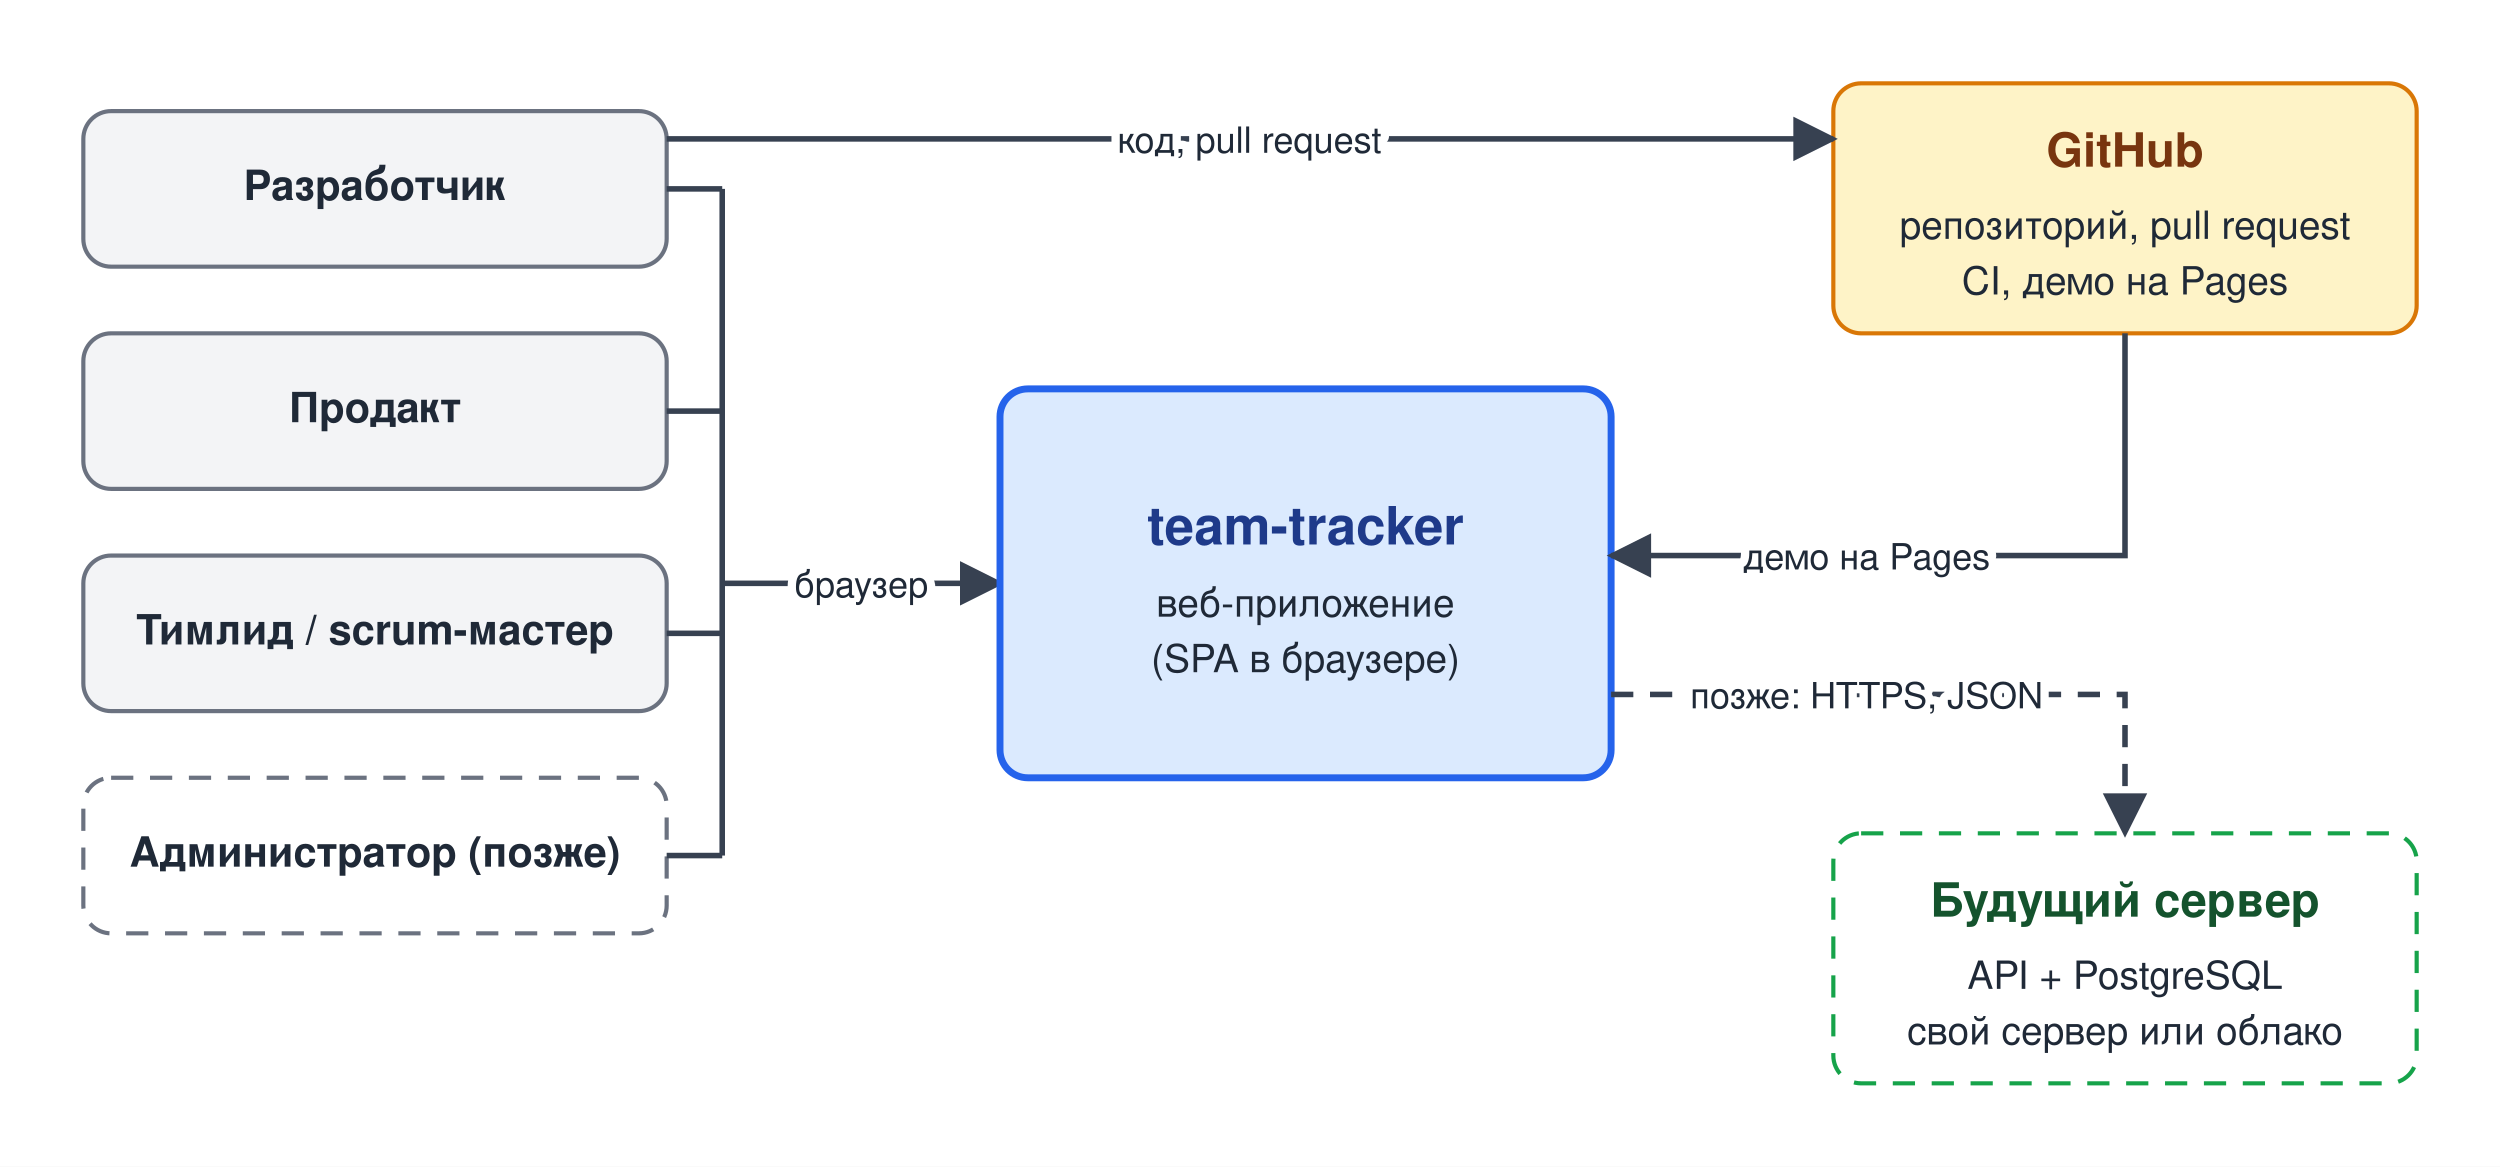
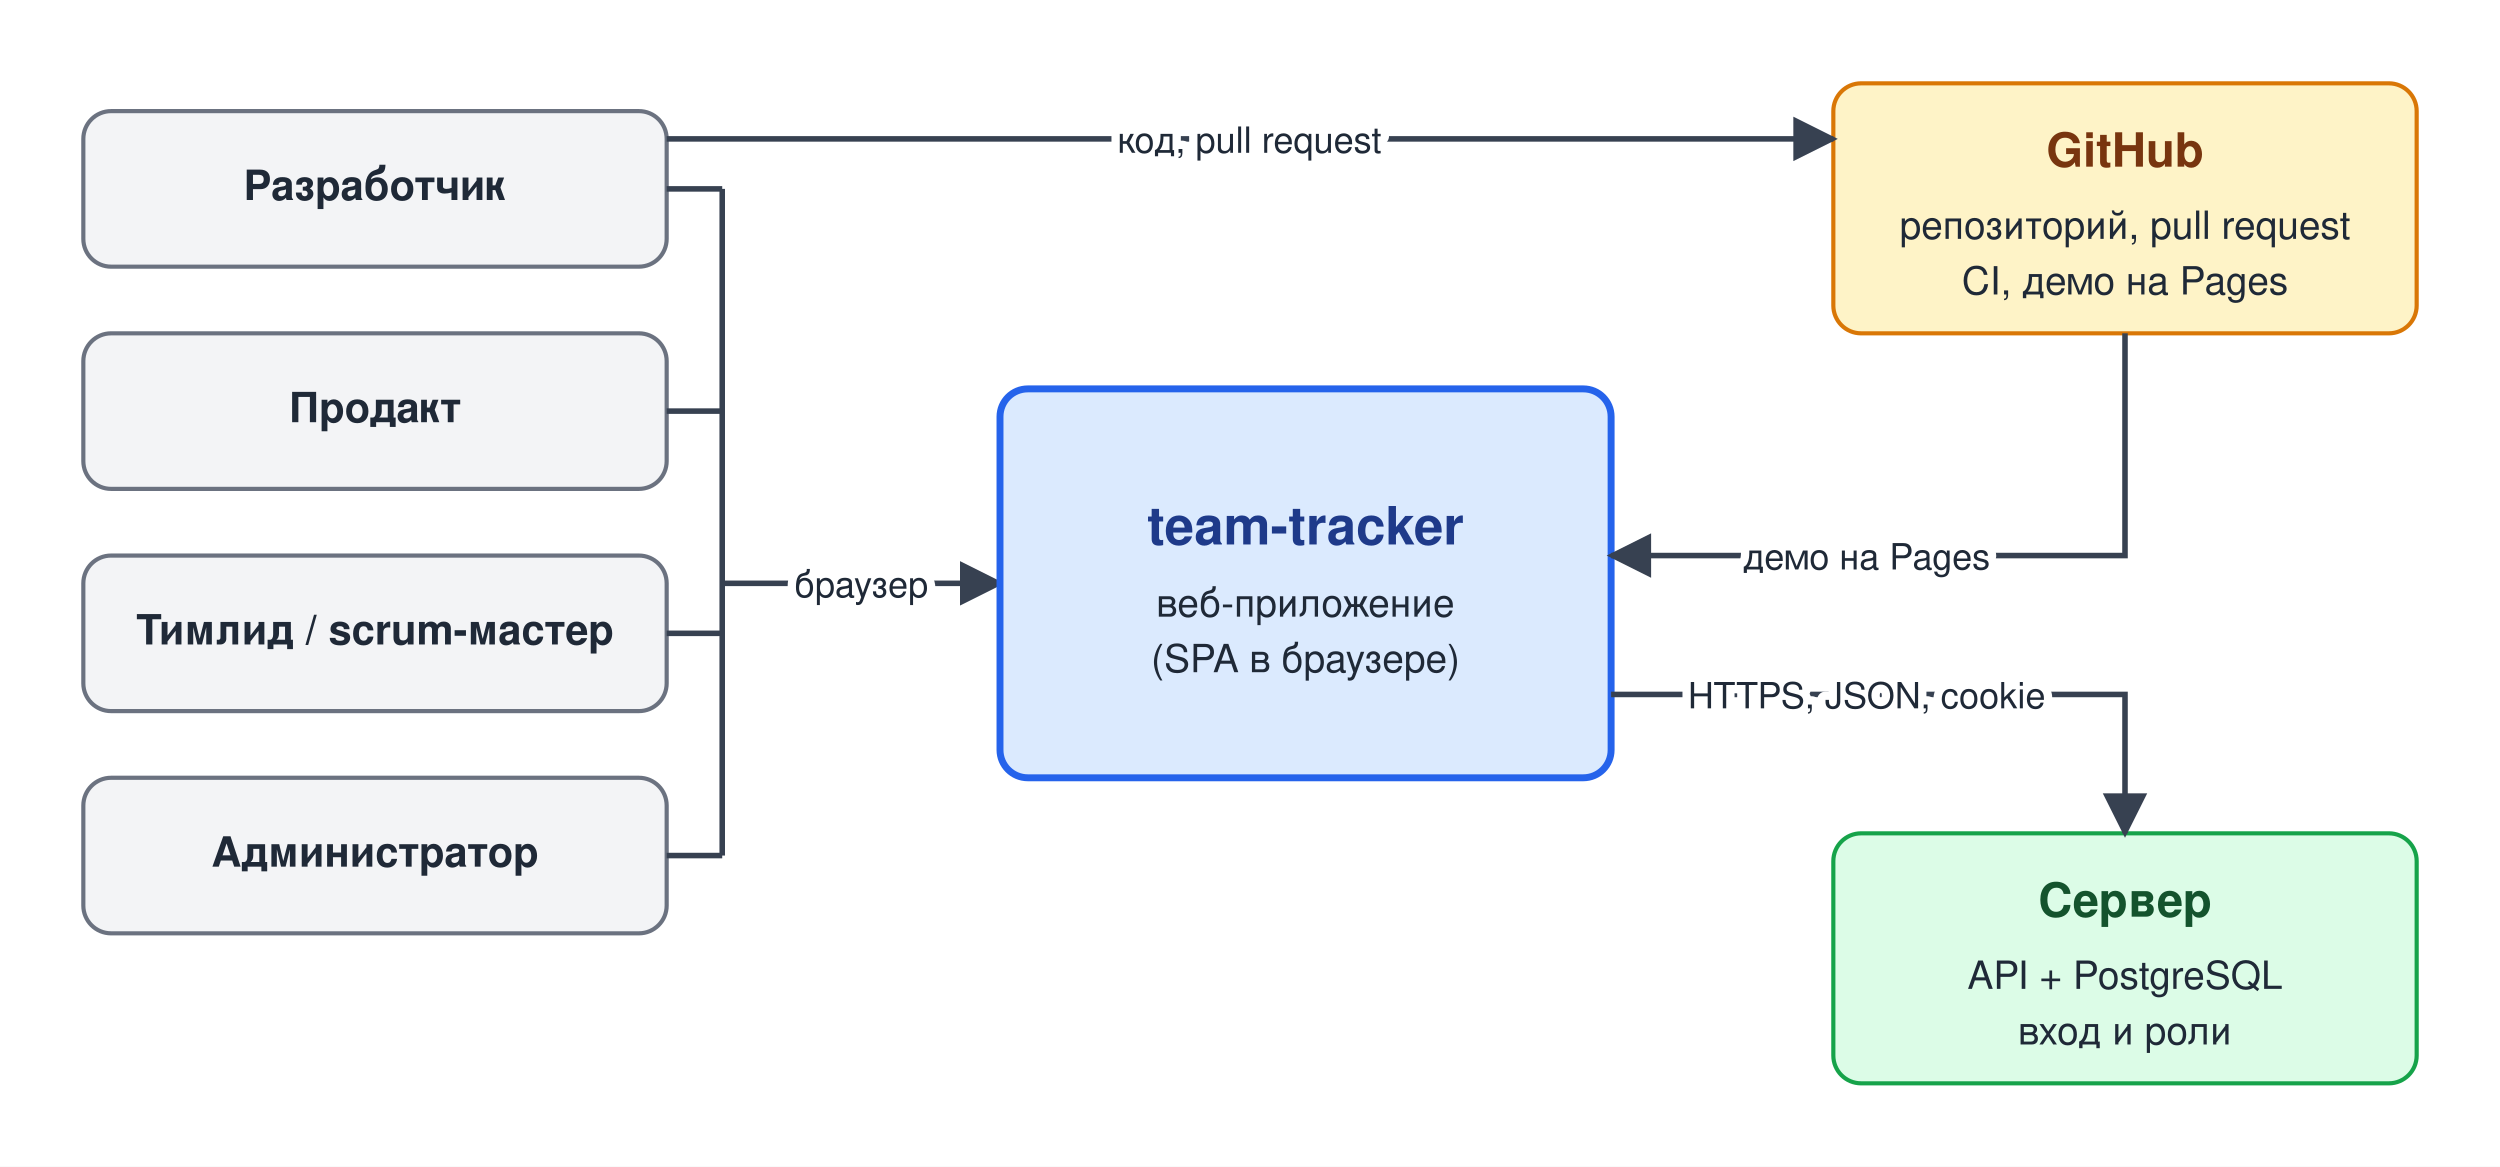
- <svg xmlns="http://www.w3.org/2000/svg" width="900" height="420" viewBox="0 0 900 420" font-family="Helvetica, Arial, 'Segoe UI', 'DejaVu Sans', sans-serif" role="img" aria-label="Контекст: пользователи, трекер, GitHub, будущий сервер">
+ <svg xmlns="http://www.w3.org/2000/svg" width="900" height="420" viewBox="0 0 900 420" font-family="Helvetica, Arial, 'Segoe UI', 'DejaVu Sans', sans-serif" role="img" aria-label="Контекст: пользователи, трекер, GitHub, сервер">
  <defs>
    <marker id="arr" viewBox="0 0 10 10" refX="9" refY="5" markerWidth="8" markerHeight="8" orient="auto-start-reverse">
      <path d="M0 0 L10 5 L0 10 z" fill="#374151" />
    </marker>
  </defs>
  <rect width="900" height="420" fill="#ffffff" />
  <rect x="30" y="40" width="210" height="56" rx="10" fill="#f3f4f6" stroke="#6b7280" stroke-width="1.5" />
  <text x="135.0" y="72" text-anchor="middle" font-size="15" font-weight="bold" fill="#1f2937">Разработчик</text>
  <line x1="240" y1="68" x2="260" y2="68" stroke="#374151" stroke-width="2" />
  <rect x="30" y="120" width="210" height="56" rx="10" fill="#f3f4f6" stroke="#6b7280" stroke-width="1.5" />
  <text x="135.0" y="152" text-anchor="middle" font-size="15" font-weight="bold" fill="#1f2937">Продакт</text>
  <line x1="240" y1="148" x2="260" y2="148" stroke="#374151" stroke-width="2" />
  <rect x="30" y="200" width="210" height="56" rx="10" fill="#f3f4f6" stroke="#6b7280" stroke-width="1.5" />
  <text x="135.0" y="232" text-anchor="middle" font-size="15" font-weight="bold" fill="#1f2937">Тимлид / scrum-мастер</text>
  <line x1="240" y1="228" x2="260" y2="228" stroke="#374151" stroke-width="2" />
-   <rect x="30" y="280" width="210" height="56" rx="10" fill="#ffffff" stroke="#6b7280" stroke-width="1.5" stroke-dasharray="8 6" />
-   <text x="135.0" y="312" text-anchor="middle" font-size="15" font-weight="bold" fill="#1f2937">Администратор (позже)</text>
+   <rect x="30" y="280" width="210" height="56" rx="10" fill="#f3f4f6" stroke="#6b7280" stroke-width="1.5" />
+   <text x="135.0" y="312" text-anchor="middle" font-size="15" font-weight="bold" fill="#1f2937">Администратор</text>
  <line x1="240" y1="308" x2="260" y2="308" stroke="#374151" stroke-width="2" />
  <line x1="260" y1="68" x2="260" y2="308" stroke="#374151" stroke-width="2" />
  <path d="M260 210 L360 210" fill="none" stroke="#374151" stroke-width="2" marker-end="url(#arr)" />
  <text x="310.0" y="215.0" text-anchor="middle" font-size="13" fill="#1f2937" paint-order="stroke" stroke="#ffffff" stroke-width="6" stroke-linejoin="round">браузер</text>
  <rect x="360" y="140" width="220" height="140" rx="10" fill="#dbeafe" stroke="#2563eb" stroke-width="2.5" />
  <text x="470.0" y="196" text-anchor="middle" font-size="19" font-weight="bold" fill="#1e3a8a">team-tracker</text>
  <text x="470.0" y="222" text-anchor="middle" font-size="14" fill="#1f2937">веб-приложение</text>
  <text x="470.0" y="242" text-anchor="middle" font-size="14" fill="#1f2937">(SPA в браузере)</text>
  <rect x="660" y="30" width="210" height="90" rx="10" fill="#fef3c7" stroke="#d97706" stroke-width="1.5" />
  <text x="765.0" y="60" text-anchor="middle" font-size="17" font-weight="bold" fill="#78350f">GitHub</text>
  <text x="765.0" y="86" text-anchor="middle" font-size="14" fill="#1f2937">репозиторий, pull request</text>
  <text x="765.0" y="106" text-anchor="middle" font-size="14" fill="#1f2937">CI, демо на Pages</text>
  <path d="M240 50 L660 50" fill="none" stroke="#374151" stroke-width="2" marker-end="url(#arr)" />
  <text x="450.0" y="55.0" text-anchor="middle" font-size="13" fill="#1f2937" paint-order="stroke" stroke="#ffffff" stroke-width="6" stroke-linejoin="round">код, pull request</text>
  <path d="M765 120 L765 200 L580 200" fill="none" stroke="#374151" stroke-width="2" marker-end="url(#arr)" />
  <text x="672" y="205" text-anchor="middle" font-size="13" fill="#1f2937" paint-order="stroke" stroke="#ffffff" stroke-width="6" stroke-linejoin="round">демо на Pages</text>
-   <rect x="660" y="300" width="210" height="90" rx="10" fill="#ffffff" stroke="#16a34a" stroke-width="1.5" stroke-dasharray="8 6" />
-   <text x="765.0" y="330" text-anchor="middle" font-size="17" font-weight="bold" fill="#14532d">Будущий сервер</text>
+   <rect x="660" y="300" width="210" height="90" rx="10" fill="#dcfce7" stroke="#16a34a" stroke-width="1.5" />
+   <text x="765.0" y="330" text-anchor="middle" font-size="17" font-weight="bold" fill="#14532d">Сервер</text>
  <text x="765.0" y="356" text-anchor="middle" font-size="14" fill="#1f2937">API + PostgreSQL</text>
-   <text x="765.0" y="376" text-anchor="middle" font-size="14" fill="#1f2937">свой сервер или облако</text>
-   <path d="M580 250 L765 250 L765 300" fill="none" stroke="#374151" stroke-width="2" stroke-dasharray="8 6" marker-end="url(#arr)" />
-   <text x="672" y="255" text-anchor="middle" font-size="13" fill="#1f2937" paint-order="stroke" stroke="#ffffff" stroke-width="6" stroke-linejoin="round">позже: HTTPS, JSON</text>
+   <text x="765.0" y="376" text-anchor="middle" font-size="14" fill="#1f2937">вход и роли</text>
+   <path d="M580 250 L765 250 L765 300" fill="none" stroke="#374151" stroke-width="2" marker-end="url(#arr)" />
+   <text x="672" y="255" text-anchor="middle" font-size="13" fill="#1f2937" paint-order="stroke" stroke="#ffffff" stroke-width="6" stroke-linejoin="round">HTTPS, JSON, cookie</text>
</svg>
